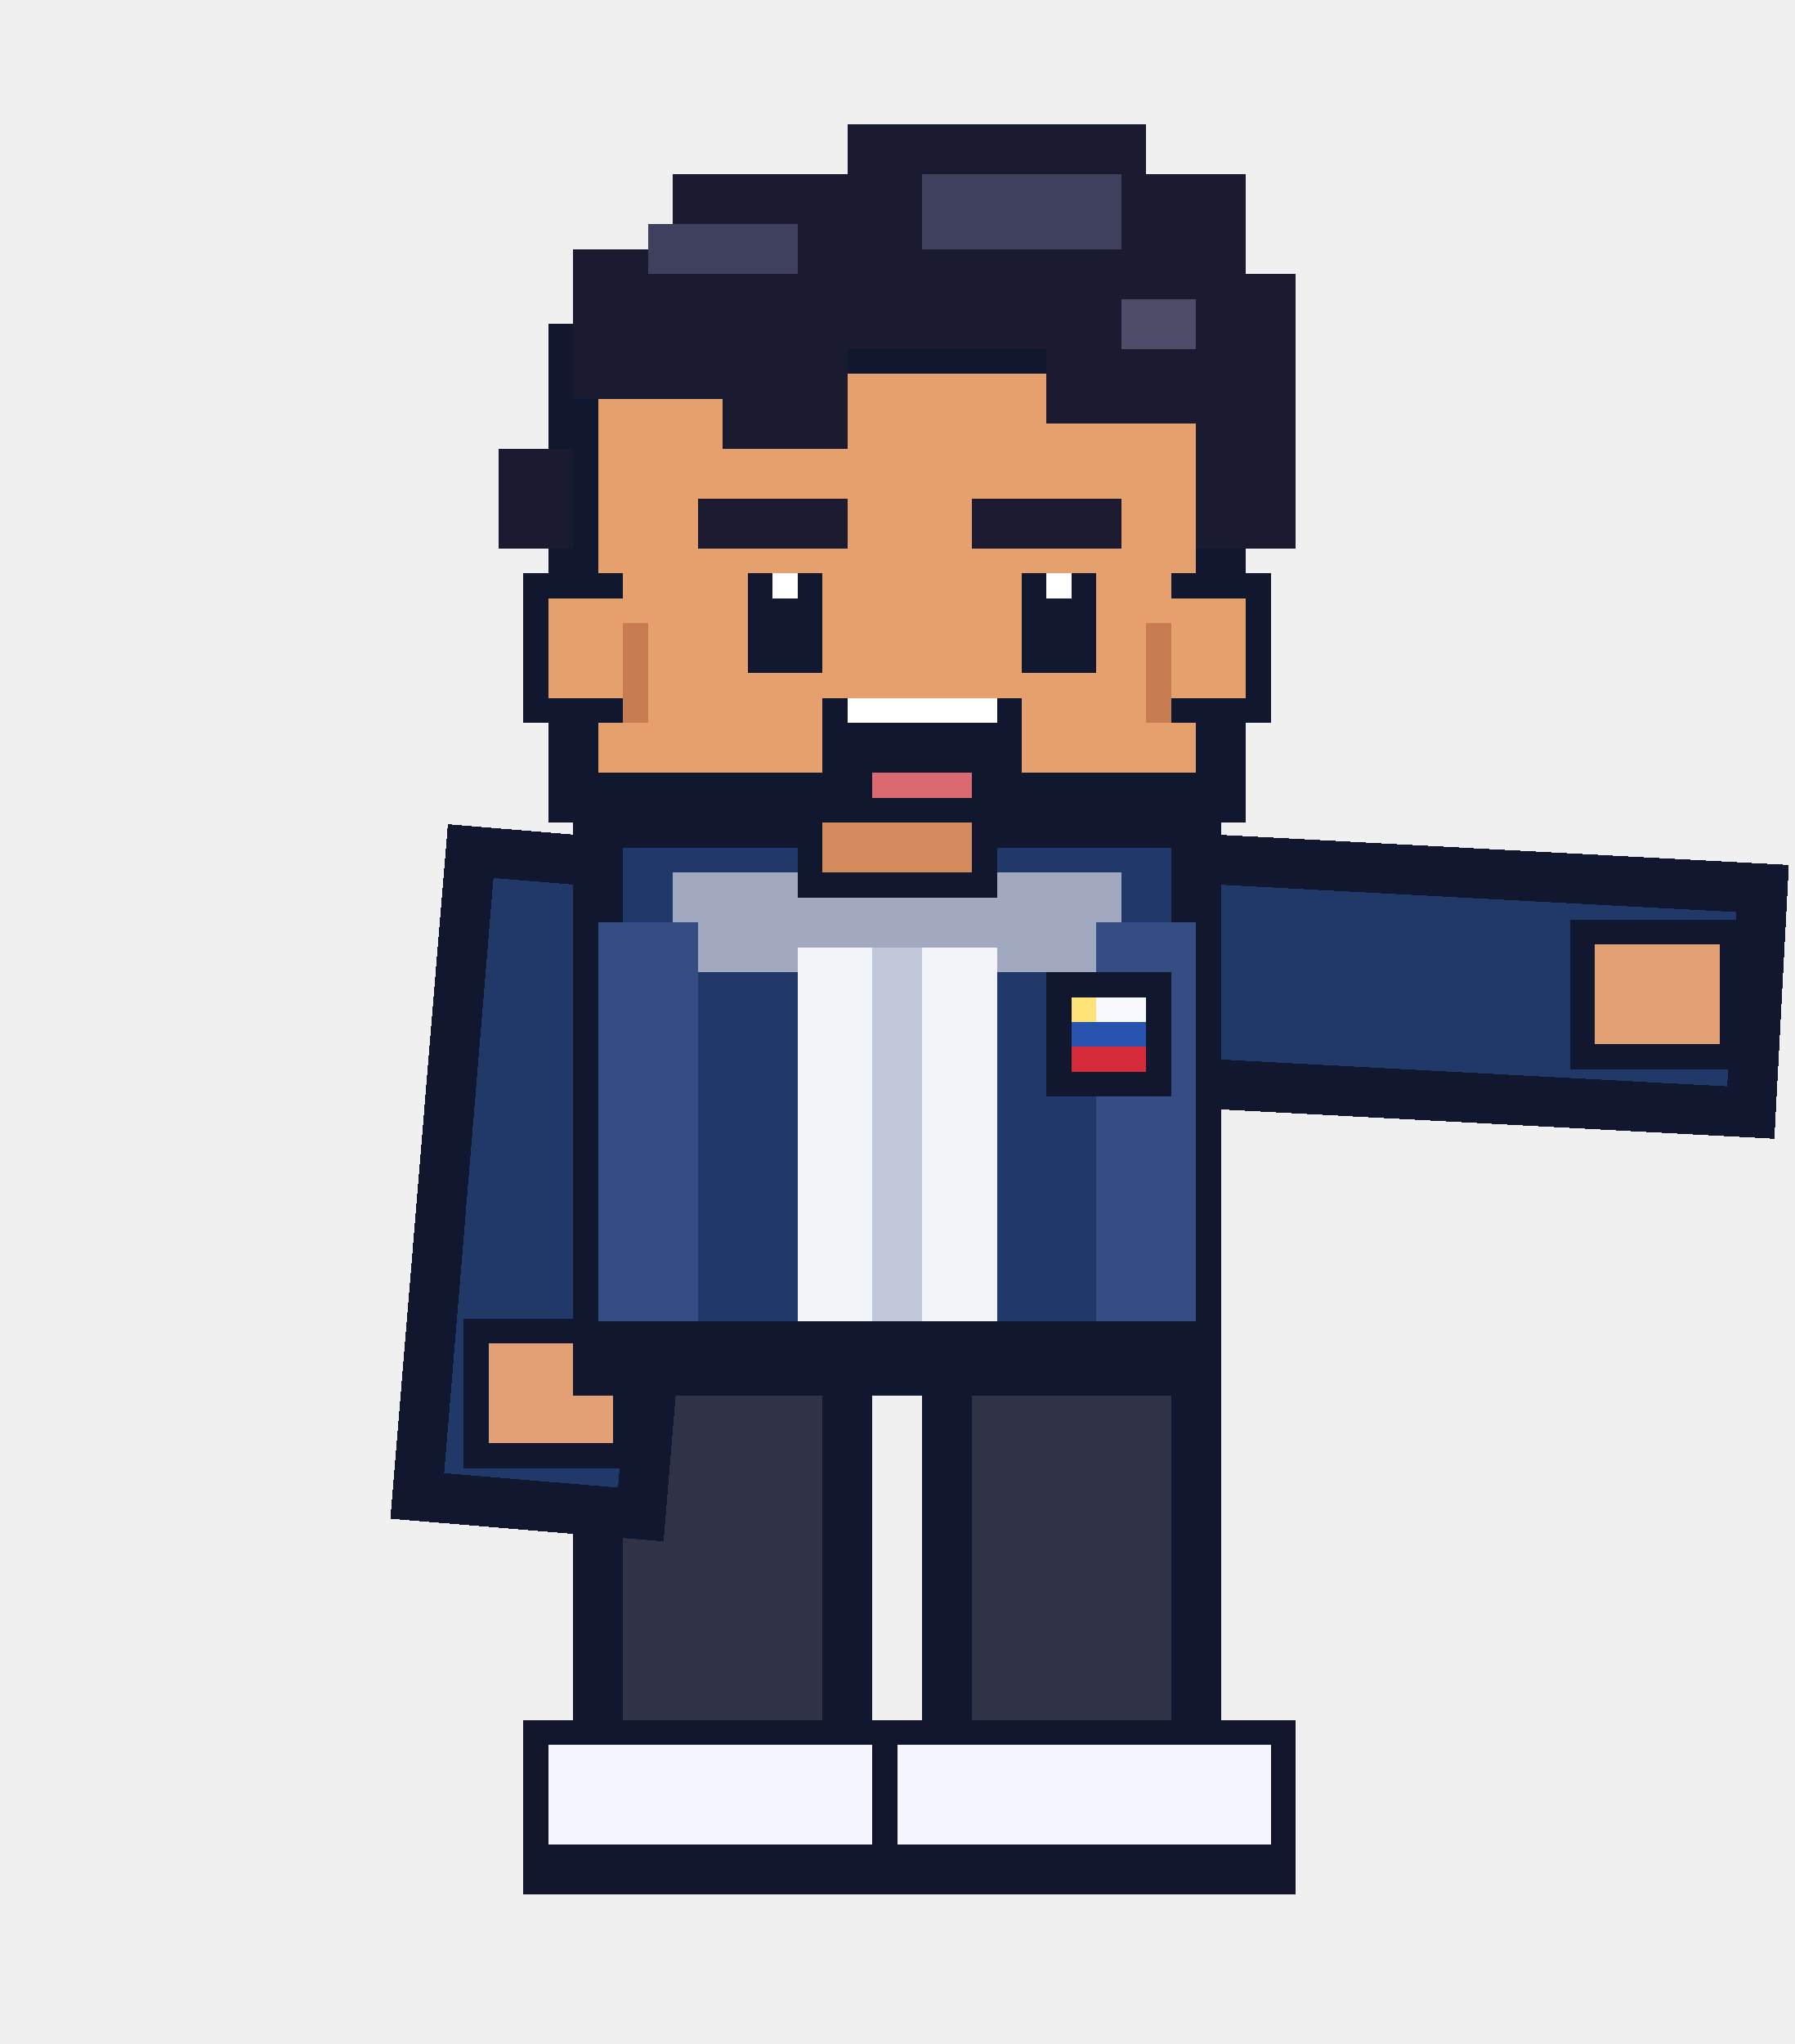
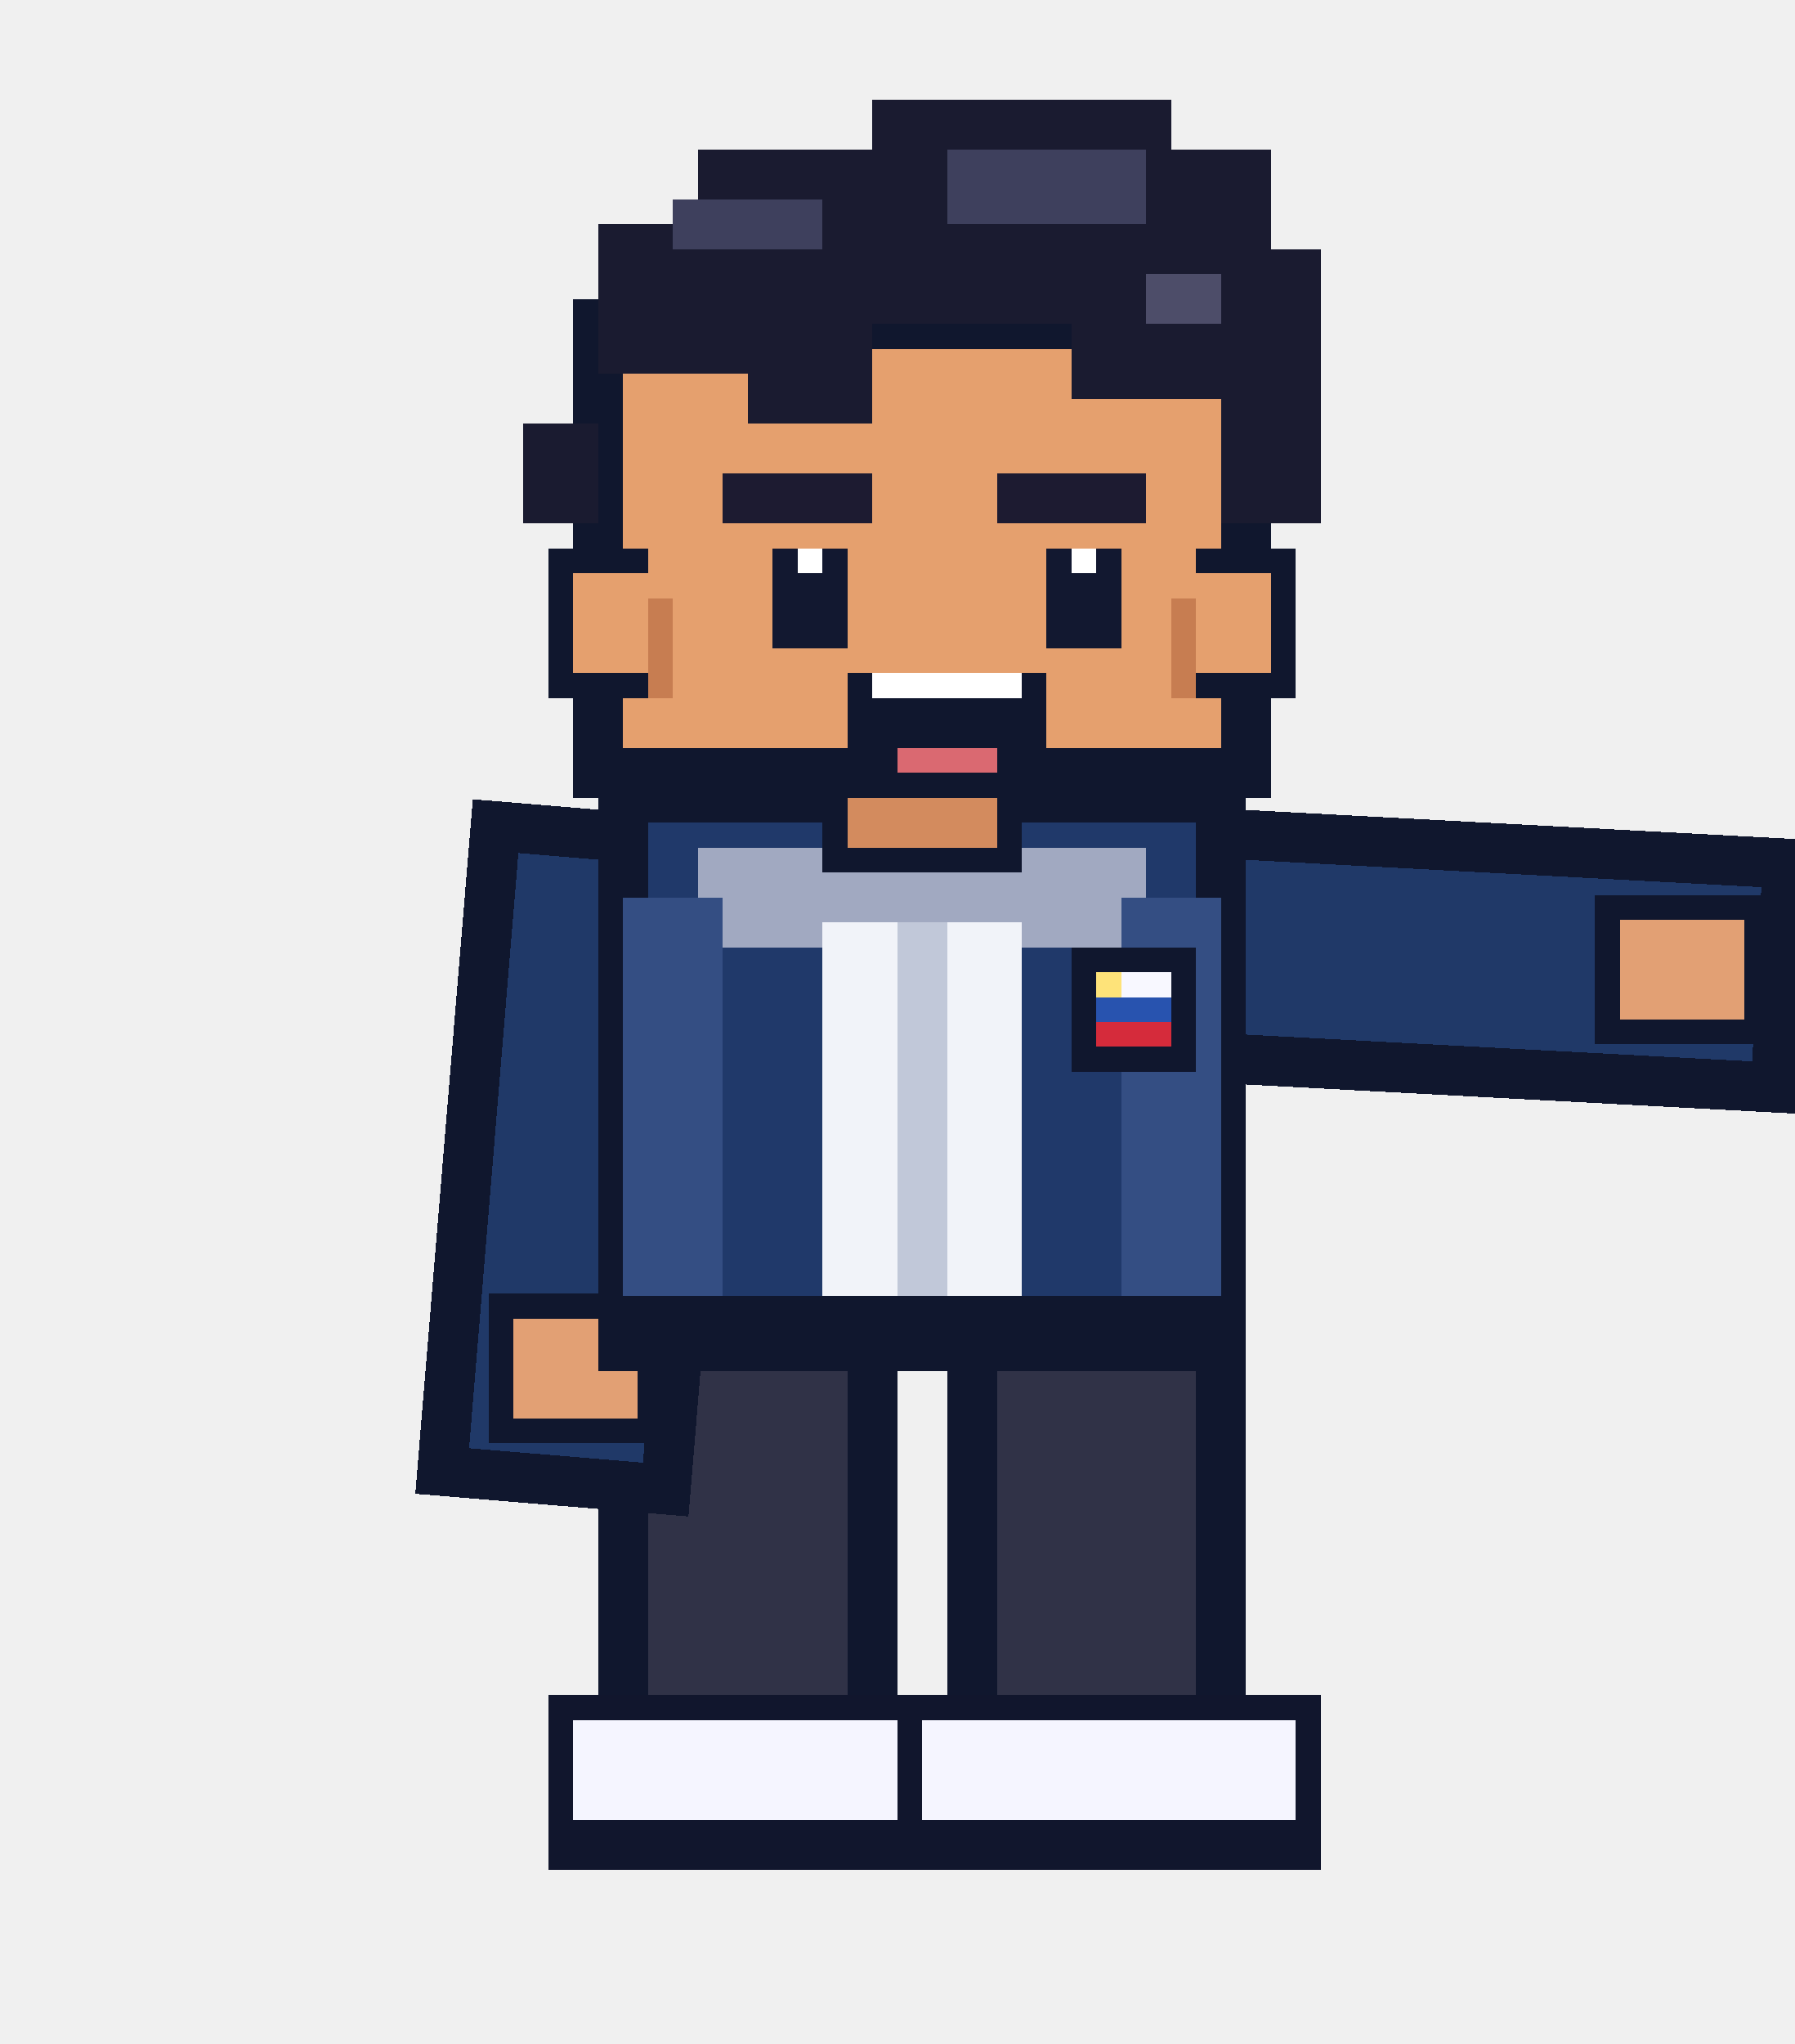
<svg xmlns="http://www.w3.org/2000/svg" viewBox="0 0 72 82" width="288" height="328" shape-rendering="crispEdges" role="img" aria-label="8-bit UrFavXBF point_object frame 8">
-   <g transform="translate(0 0)">
+   <g transform="translate(1 -1)">
    <path d="M29 53L29 69" fill="none" stroke="#10172e" stroke-width="12" stroke-linecap="square" />
    <path d="M29 53L29 69" fill="none" stroke="#303247" stroke-width="8" stroke-linecap="square" />
    <path d="M43 53L43 69" fill="none" stroke="#10172e" stroke-width="12" stroke-linecap="square" />
    <path d="M43 53L43 69" fill="none" stroke="#303247" stroke-width="8" stroke-linecap="square" />
    <rect x="21" y="69" width="17" height="7" fill="#11162d" />
    <rect x="22" y="70" width="15" height="4" fill="#f5f5ff" />
    <rect x="35" y="69" width="17" height="7" fill="#11162d" />
    <rect x="36" y="70" width="15" height="4" fill="#f5f5ff" />
    <path d="M23 39L21.6 55.9" fill="none" stroke="#10172e" stroke-width="11" stroke-linecap="square" />
    <path d="M23 39L21.6 55.9" fill="none" stroke="#203968" stroke-width="7" stroke-linecap="square" />
    <path d="M49 39L66 39.9" fill="none" stroke="#10172e" stroke-width="11" stroke-linecap="square" />
    <path d="M49 39L66 39.9" fill="none" stroke="#203968" stroke-width="7" stroke-linecap="square" />
    <rect x="18.6" y="52.9" width="7" height="6" fill="#10172e" />
    <rect x="19.6" y="53.9" width="5" height="4" fill="#e2a074" />
    <rect x="63" y="36.9" width="7" height="6" fill="#10172e" />
    <rect x="64" y="37.9" width="5" height="4" fill="#e2a074" />
    <path d="M23 32h26v24H23z" fill="#10172e" />
    <rect x="25" y="34" width="22" height="19" fill="#20396a" />
    <rect x="27" y="35" width="18" height="4" fill="#a1a9c1" />
    <rect x="32" y="38" width="8" height="15" fill="#f1f3f9" />
    <rect x="35" y="38" width="2" height="15" fill="#c1c8d9" />
    <rect x="24" y="37" width="4" height="16" fill="#344e83" />
    <rect x="44" y="37" width="4" height="16" fill="#344e83" />
    <rect x="42" y="39" width="5" height="5" fill="#10172e" />
    <rect x="43" y="40" width="3" height="1" fill="#f8f8ff" />
    <rect x="43" y="41" width="3" height="1" fill="#2853af" />
    <rect x="43" y="42" width="3" height="1" fill="#d52b3b" />
    <rect x="43" y="40" width="1" height="1" fill="#fee379" />
    <rect x="32" y="29" width="8" height="7" fill="#10172e" />
    <rect x="33" y="30" width="6" height="5" fill="#d38b5e" />
    <rect x="22" y="13" width="28" height="20" fill="#10172e" />
    <rect x="24" y="15" width="24" height="16" fill="#e5a06e" />
    <rect x="24" y="25" width="2" height="4" fill="#c77d51" />
    <rect x="46" y="25" width="2" height="4" fill="#c77d51" />
    <rect x="21" y="23" width="4" height="6" fill="#10172e" />
    <rect x="22" y="24" width="3" height="4" fill="#e5a06e" />
    <rect x="47" y="23" width="4" height="6" fill="#10172e" />
    <rect x="47" y="24" width="3" height="4" fill="#e5a06e" />
    <path d="M20 18h3V10h4V7h7V5h12v2h4v4h2v11h-4v-5h-6v-3h-8v4h-5v-2h-6v6h-3z" fill="#1a1b30" />
    <rect x="26" y="9" width="6" height="2" fill="#3e405d" />
    <rect x="37" y="7" width="8" height="3" fill="#3e405d" />
    <rect x="45" y="12" width="3" height="2" fill="#4d4d69" />
    <rect x="28" y="20" width="6" height="2" fill="#1d1b31" />
    <rect x="39" y="20" width="6" height="2" fill="#1d1b31" />
    <rect x="30" y="23" width="3" height="4" fill="#121830" />
    <rect x="41" y="23" width="3" height="4" fill="#121830" />
    <rect x="31" y="23" width="1" height="1" fill="#fff" />
    <rect x="42" y="23" width="1" height="1" fill="#fff" />
    <rect x="33" y="28" width="8" height="4" fill="#10172e" />
    <rect x="34" y="28" width="6" height="1" fill="#fff" />
    <rect x="35" y="31" width="4" height="1" fill="#da6971" />
  </g>
</svg>
